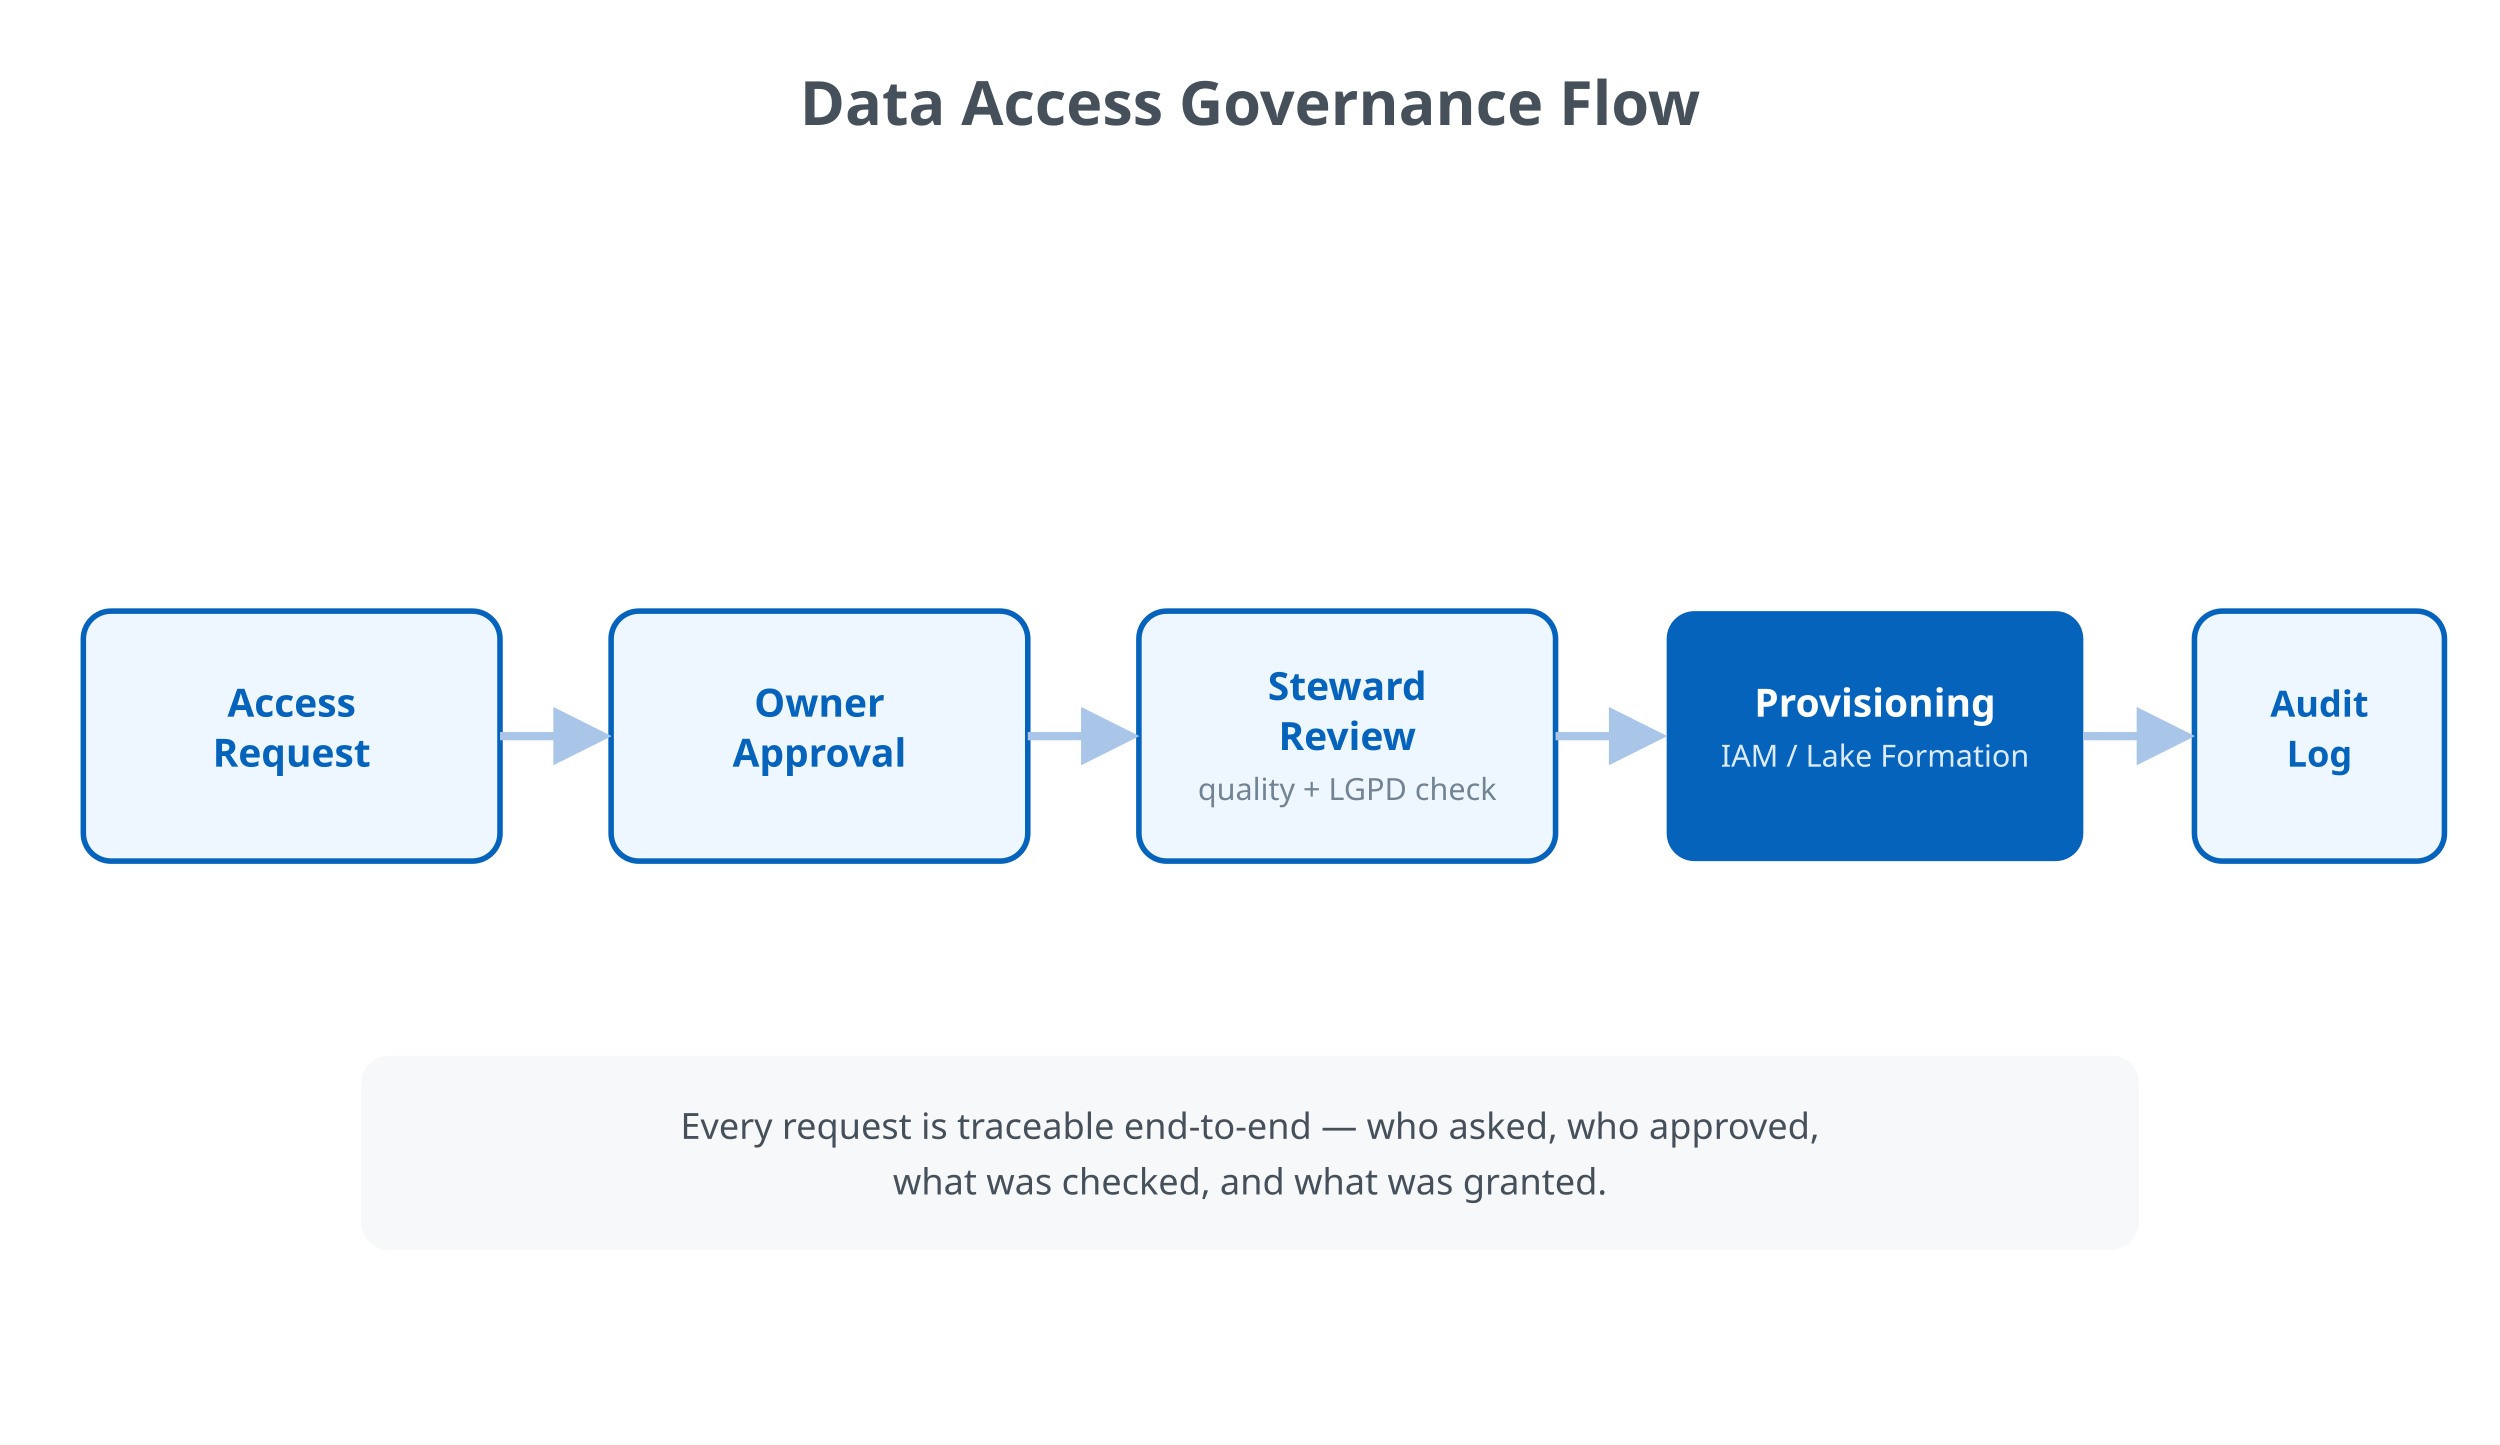
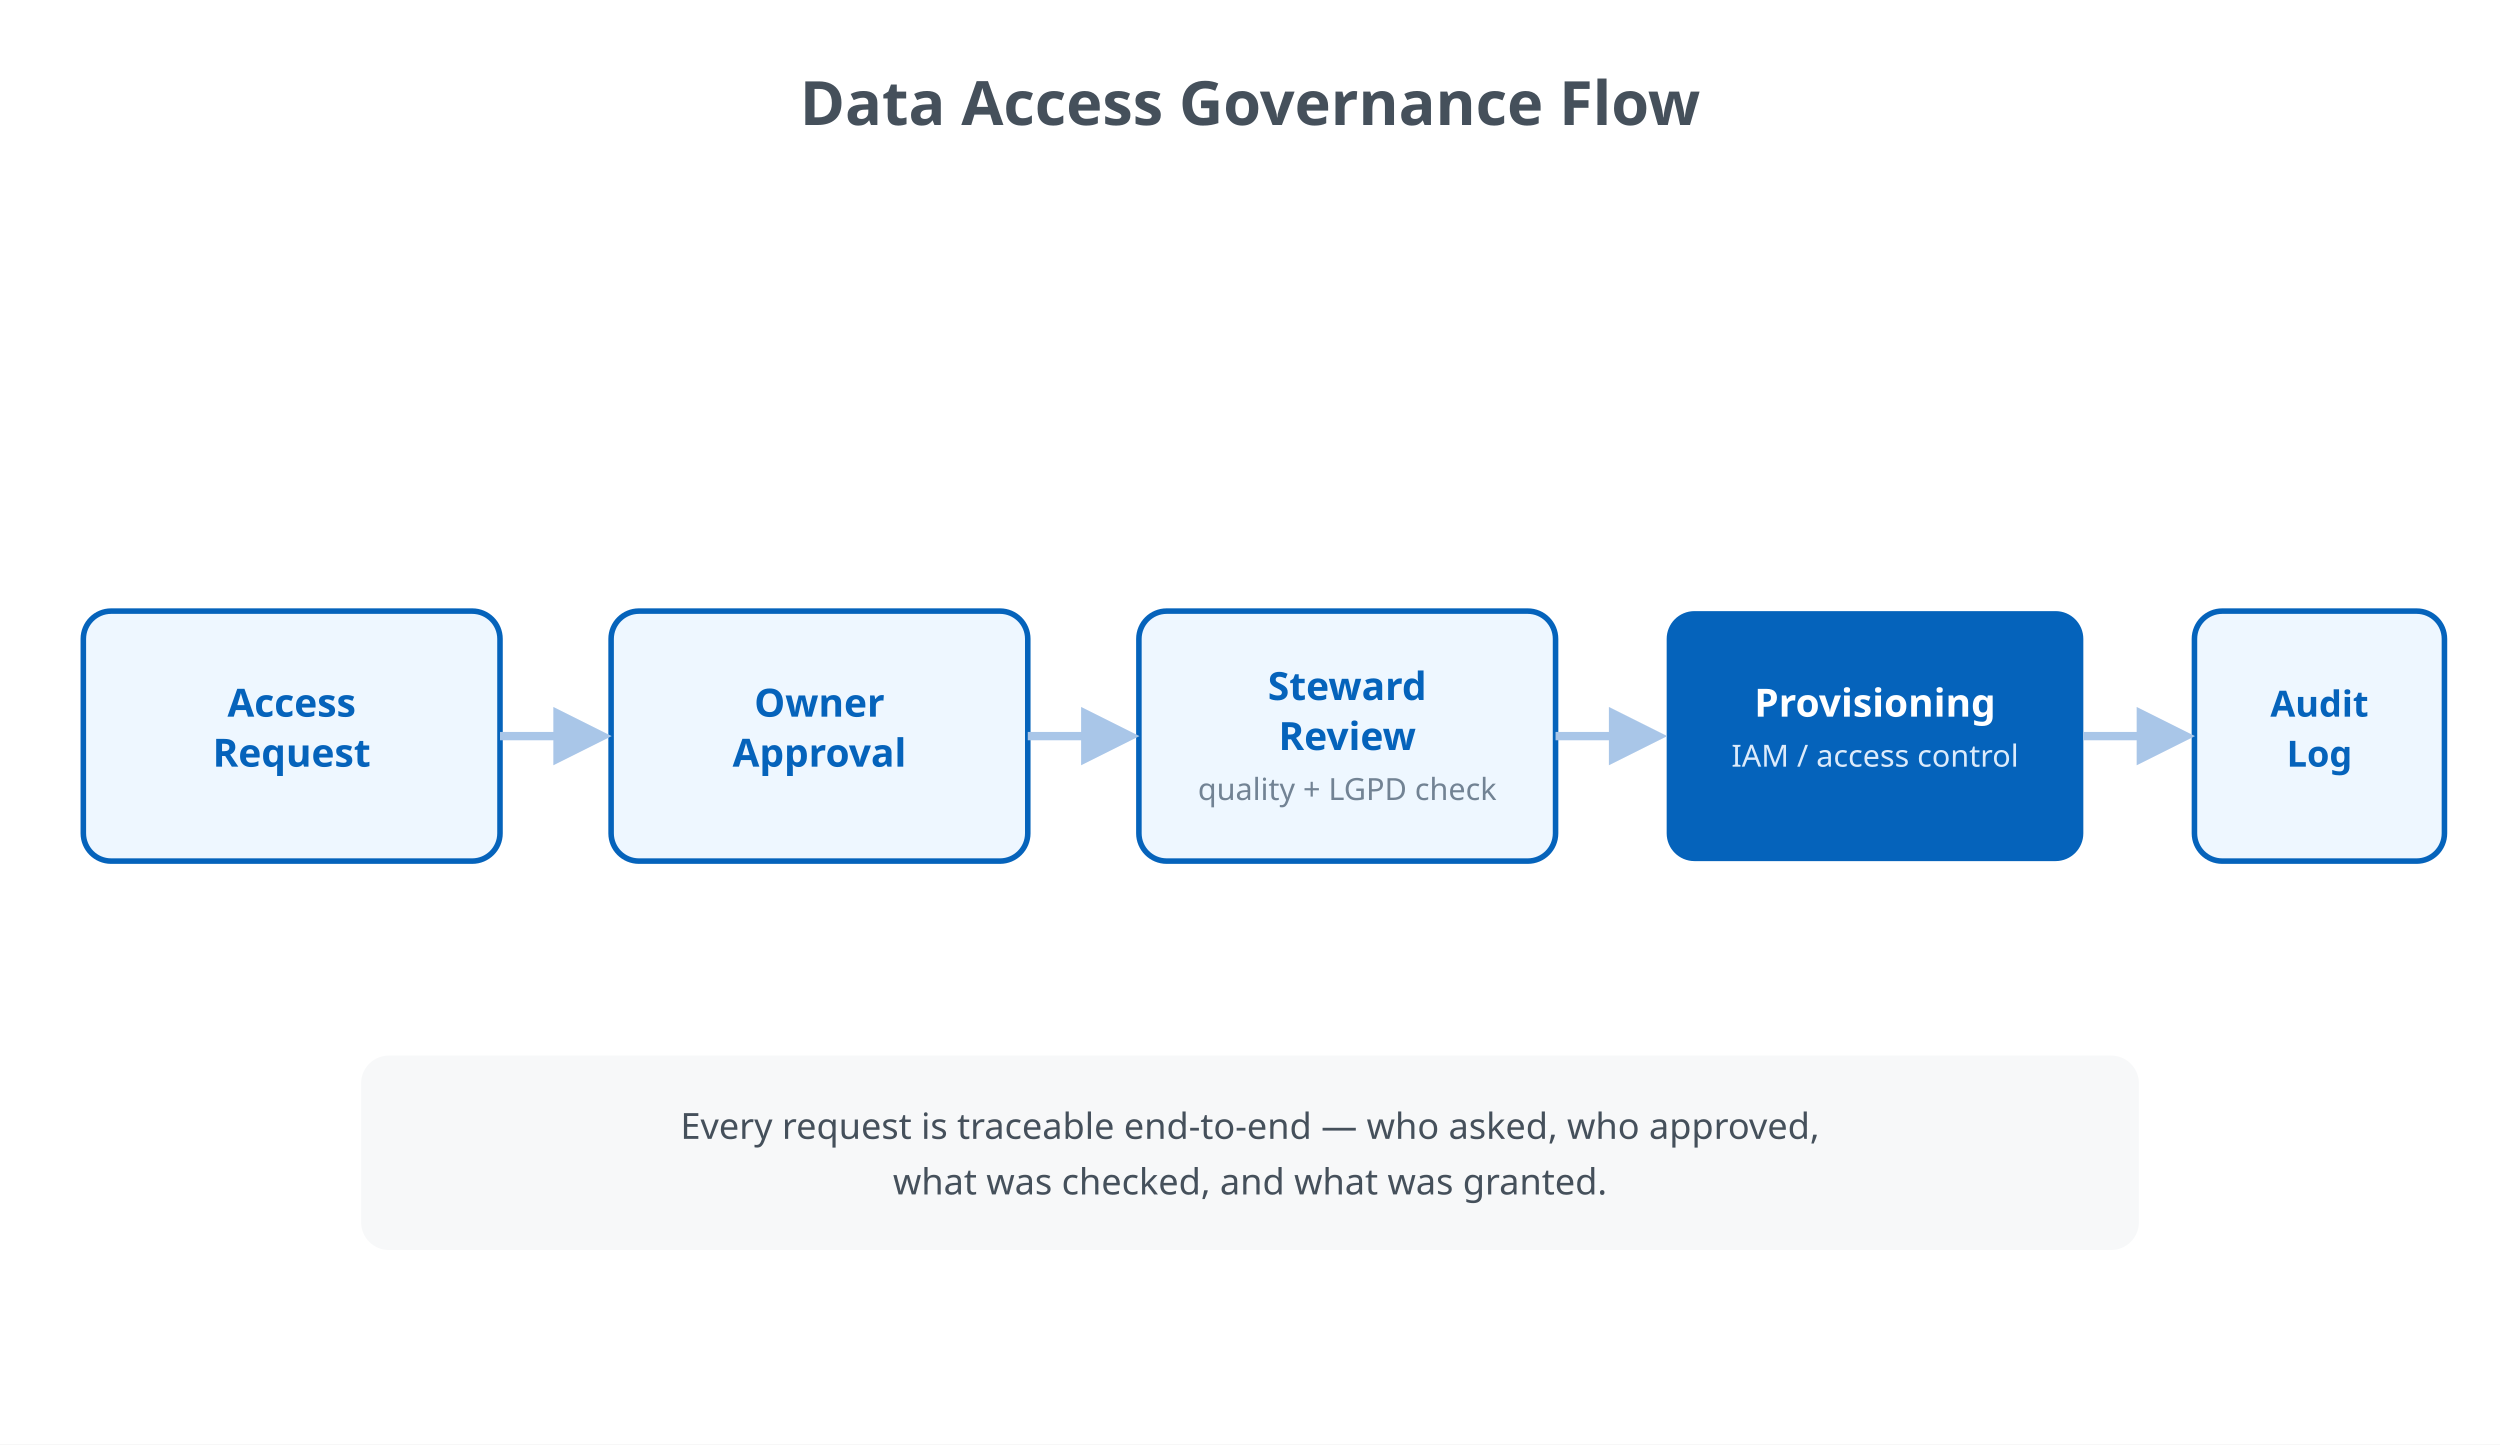
<svg xmlns="http://www.w3.org/2000/svg" viewBox="0 0 900 520">
  <rect width="900" height="520" fill="#ffffff" />
  <text x="450" y="45" text-anchor="middle" font-family="Poppins, sans-serif" font-size="22" font-weight="700" fill="#45505b">Data Access Governance Flow</text>
  <g font-family="Poppins, sans-serif" font-size="14" font-weight="700">
    <rect x="30" y="220" width="150" height="90" rx="10" fill="#eef7ff" stroke="#0563bb" stroke-width="2" />
    <text x="105" y="258" text-anchor="middle" fill="#0563bb">Access</text>
    <text x="105" y="276" text-anchor="middle" fill="#0563bb">Request</text>
    <rect x="220" y="220" width="150" height="90" rx="10" fill="#eef7ff" stroke="#0563bb" stroke-width="2" />
    <text x="295" y="258" text-anchor="middle" fill="#0563bb">Owner</text>
    <text x="295" y="276" text-anchor="middle" fill="#0563bb">Approval</text>
    <rect x="410" y="220" width="150" height="90" rx="10" fill="#eef7ff" stroke="#0563bb" stroke-width="2" />
    <text x="485" y="252" text-anchor="middle" fill="#0563bb">Steward</text>
    <text x="485" y="270" text-anchor="middle" fill="#0563bb">Review</text>
    <text x="485" y="288" text-anchor="middle" font-size="11" font-weight="400" fill="#728394" font-family="Raleway, sans-serif">quality + LGPD check</text>
    <rect x="600" y="220" width="150" height="90" rx="10" fill="#0563bb" />
    <text x="675" y="258" text-anchor="middle" fill="#ffffff">Provisioning</text>
-     <text x="675" y="276" text-anchor="middle" font-size="11" font-weight="400" fill="#dcebfb" font-family="Raleway, sans-serif">IAM / Lake Formation</text>
+     <text x="675" y="276" text-anchor="middle" font-size="11" font-weight="400" fill="#dcebfb" font-family="Raleway, sans-serif">IAM / access control</text>
    <rect x="790" y="220" width="90" height="90" rx="10" fill="#eef7ff" stroke="#0563bb" stroke-width="2" />
    <text x="835" y="258" text-anchor="middle" fill="#0563bb" font-size="13">Audit</text>
    <text x="835" y="276" text-anchor="middle" fill="#0563bb" font-size="13">Log</text>
  </g>
  <g stroke="#a9c6e8" stroke-width="3" fill="none" marker-end="url(#arrow6)">
    <line x1="180" y1="265" x2="216" y2="265" />
    <line x1="370" y1="265" x2="406" y2="265" />
    <line x1="560" y1="265" x2="596" y2="265" />
    <line x1="750" y1="265" x2="786" y2="265" />
  </g>
  <defs>
    <marker id="arrow6" viewBox="0 0 10 10" refX="8" refY="5" markerWidth="7" markerHeight="7" orient="auto-start-reverse">
      <path d="M0,0 L10,5 L0,10 z" fill="#a9c6e8" />
    </marker>
  </defs>
  <rect x="130" y="380" width="640" height="70" rx="10" fill="#f7f8f9" />
  <text x="450" y="410" text-anchor="middle" font-family="Raleway, sans-serif" font-size="13" fill="#45505b">Every request is traceable end-to-end — who asked, who approved,</text>
  <text x="450" y="430" text-anchor="middle" font-family="Raleway, sans-serif" font-size="13" fill="#45505b">what was checked, and what was granted.</text>
</svg>
